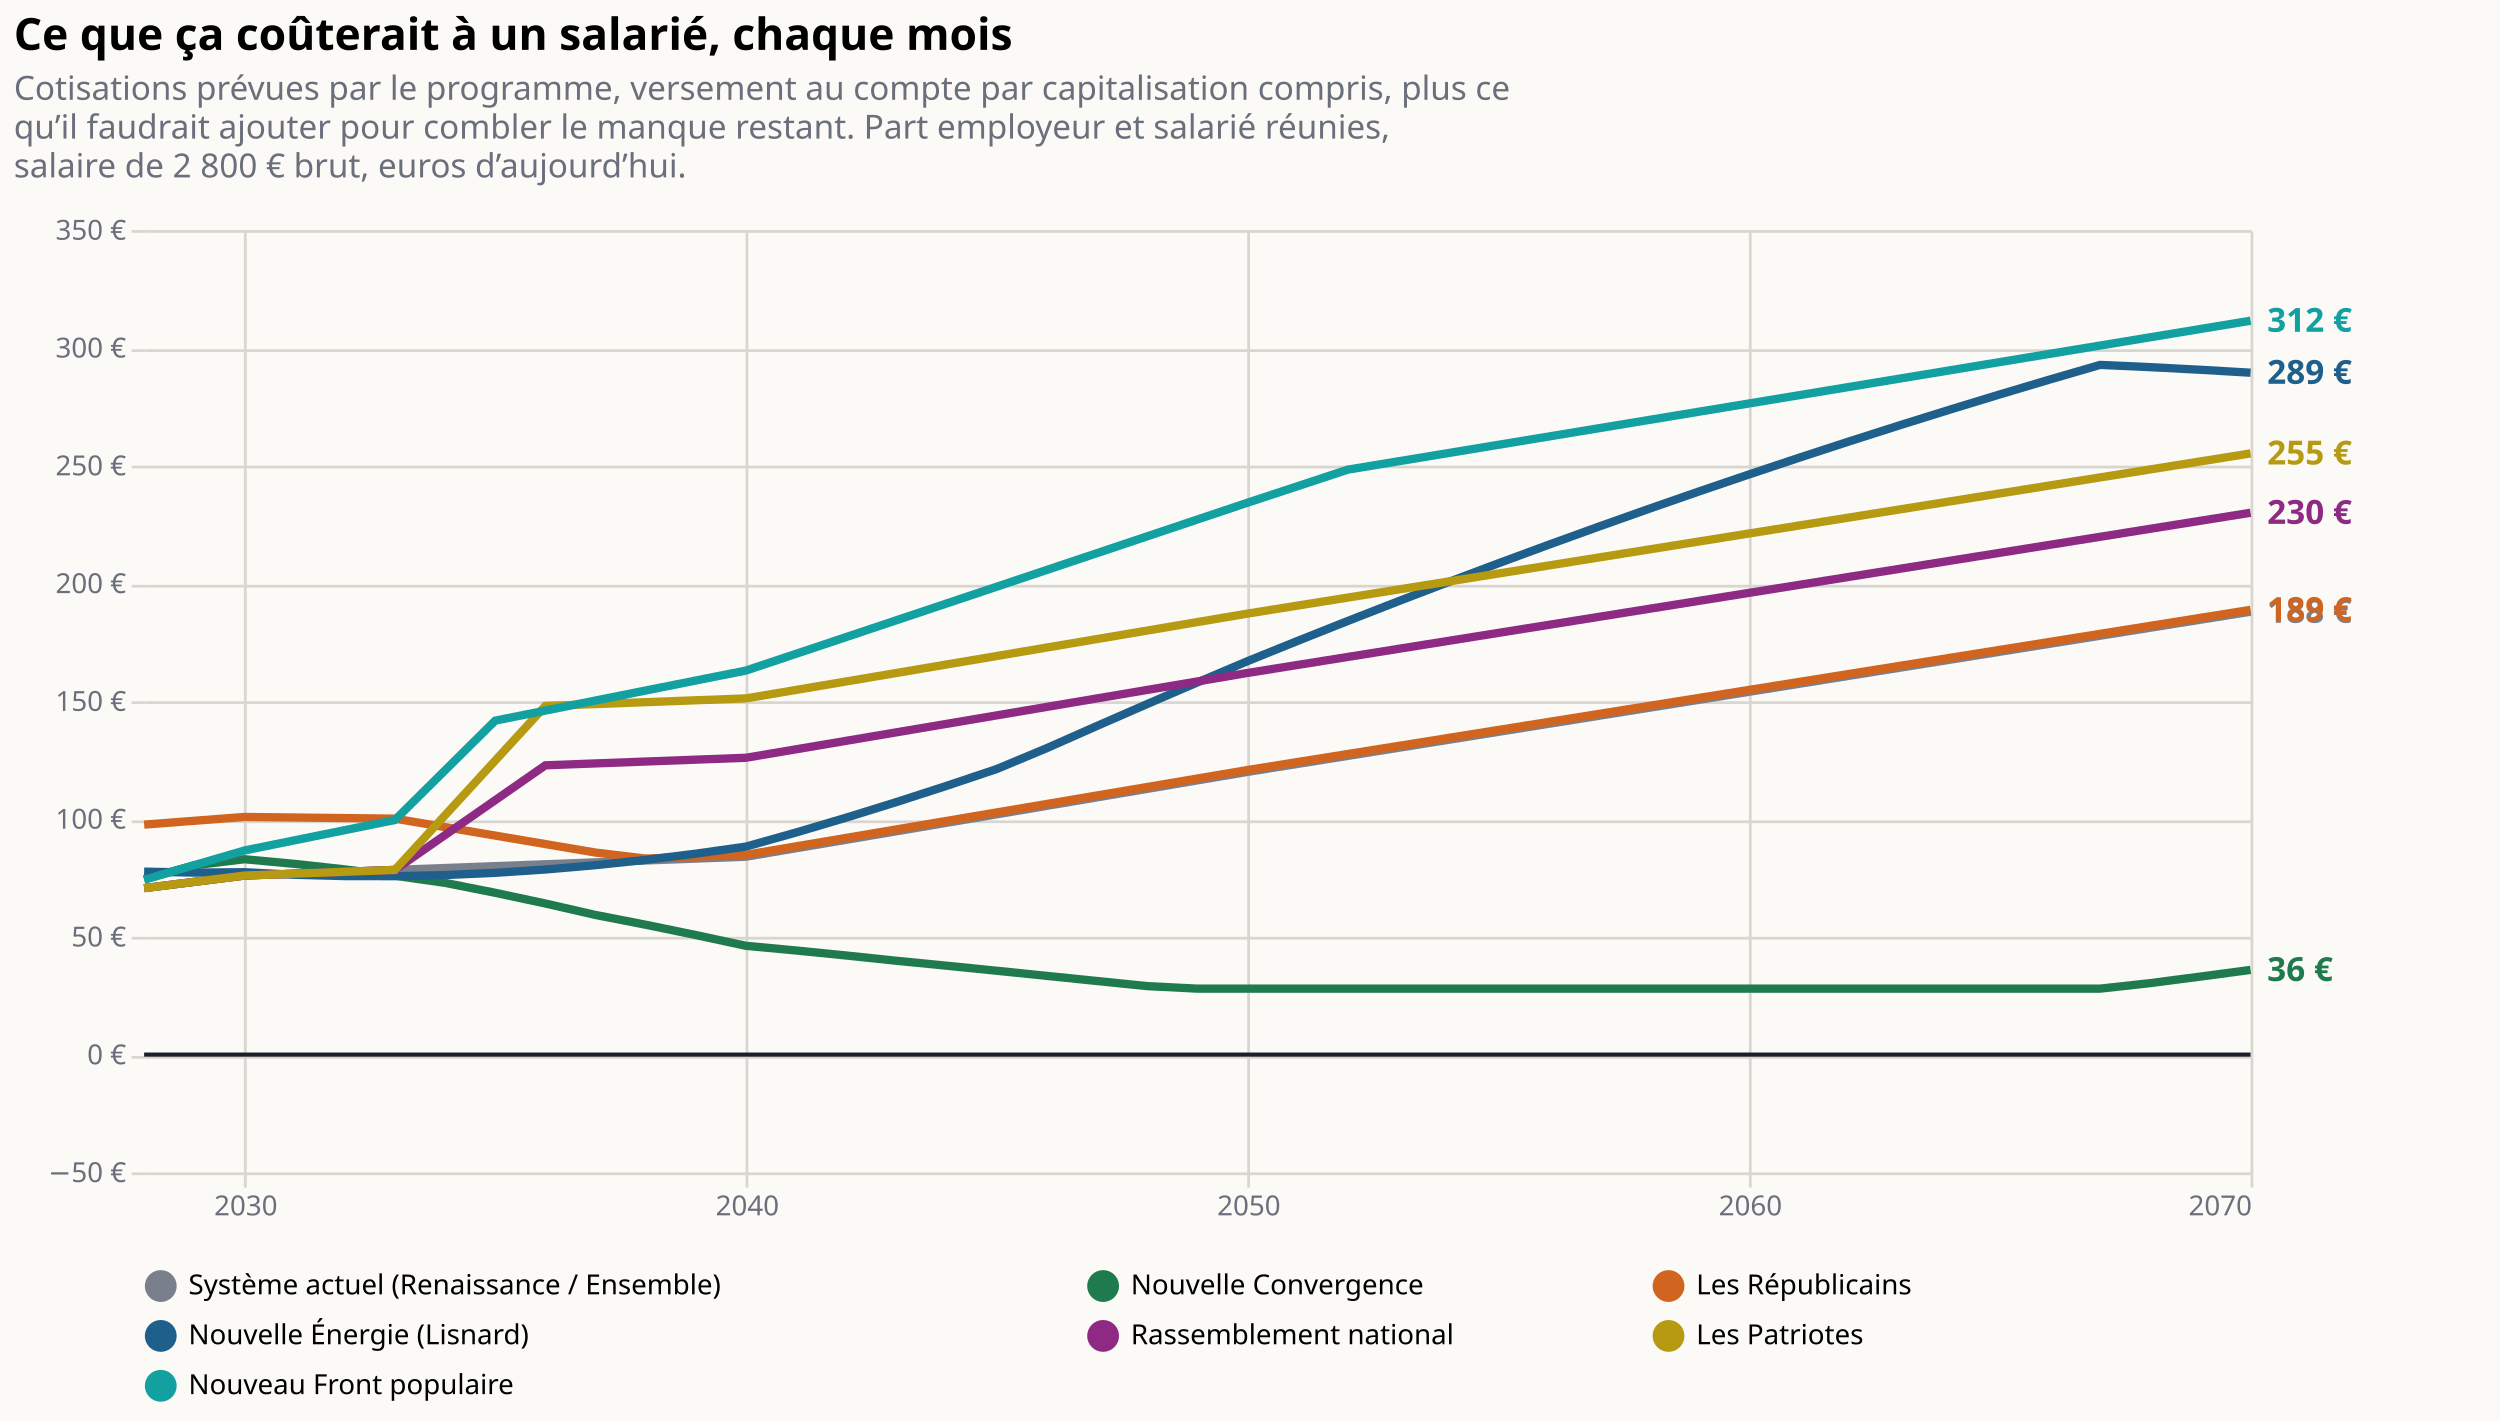
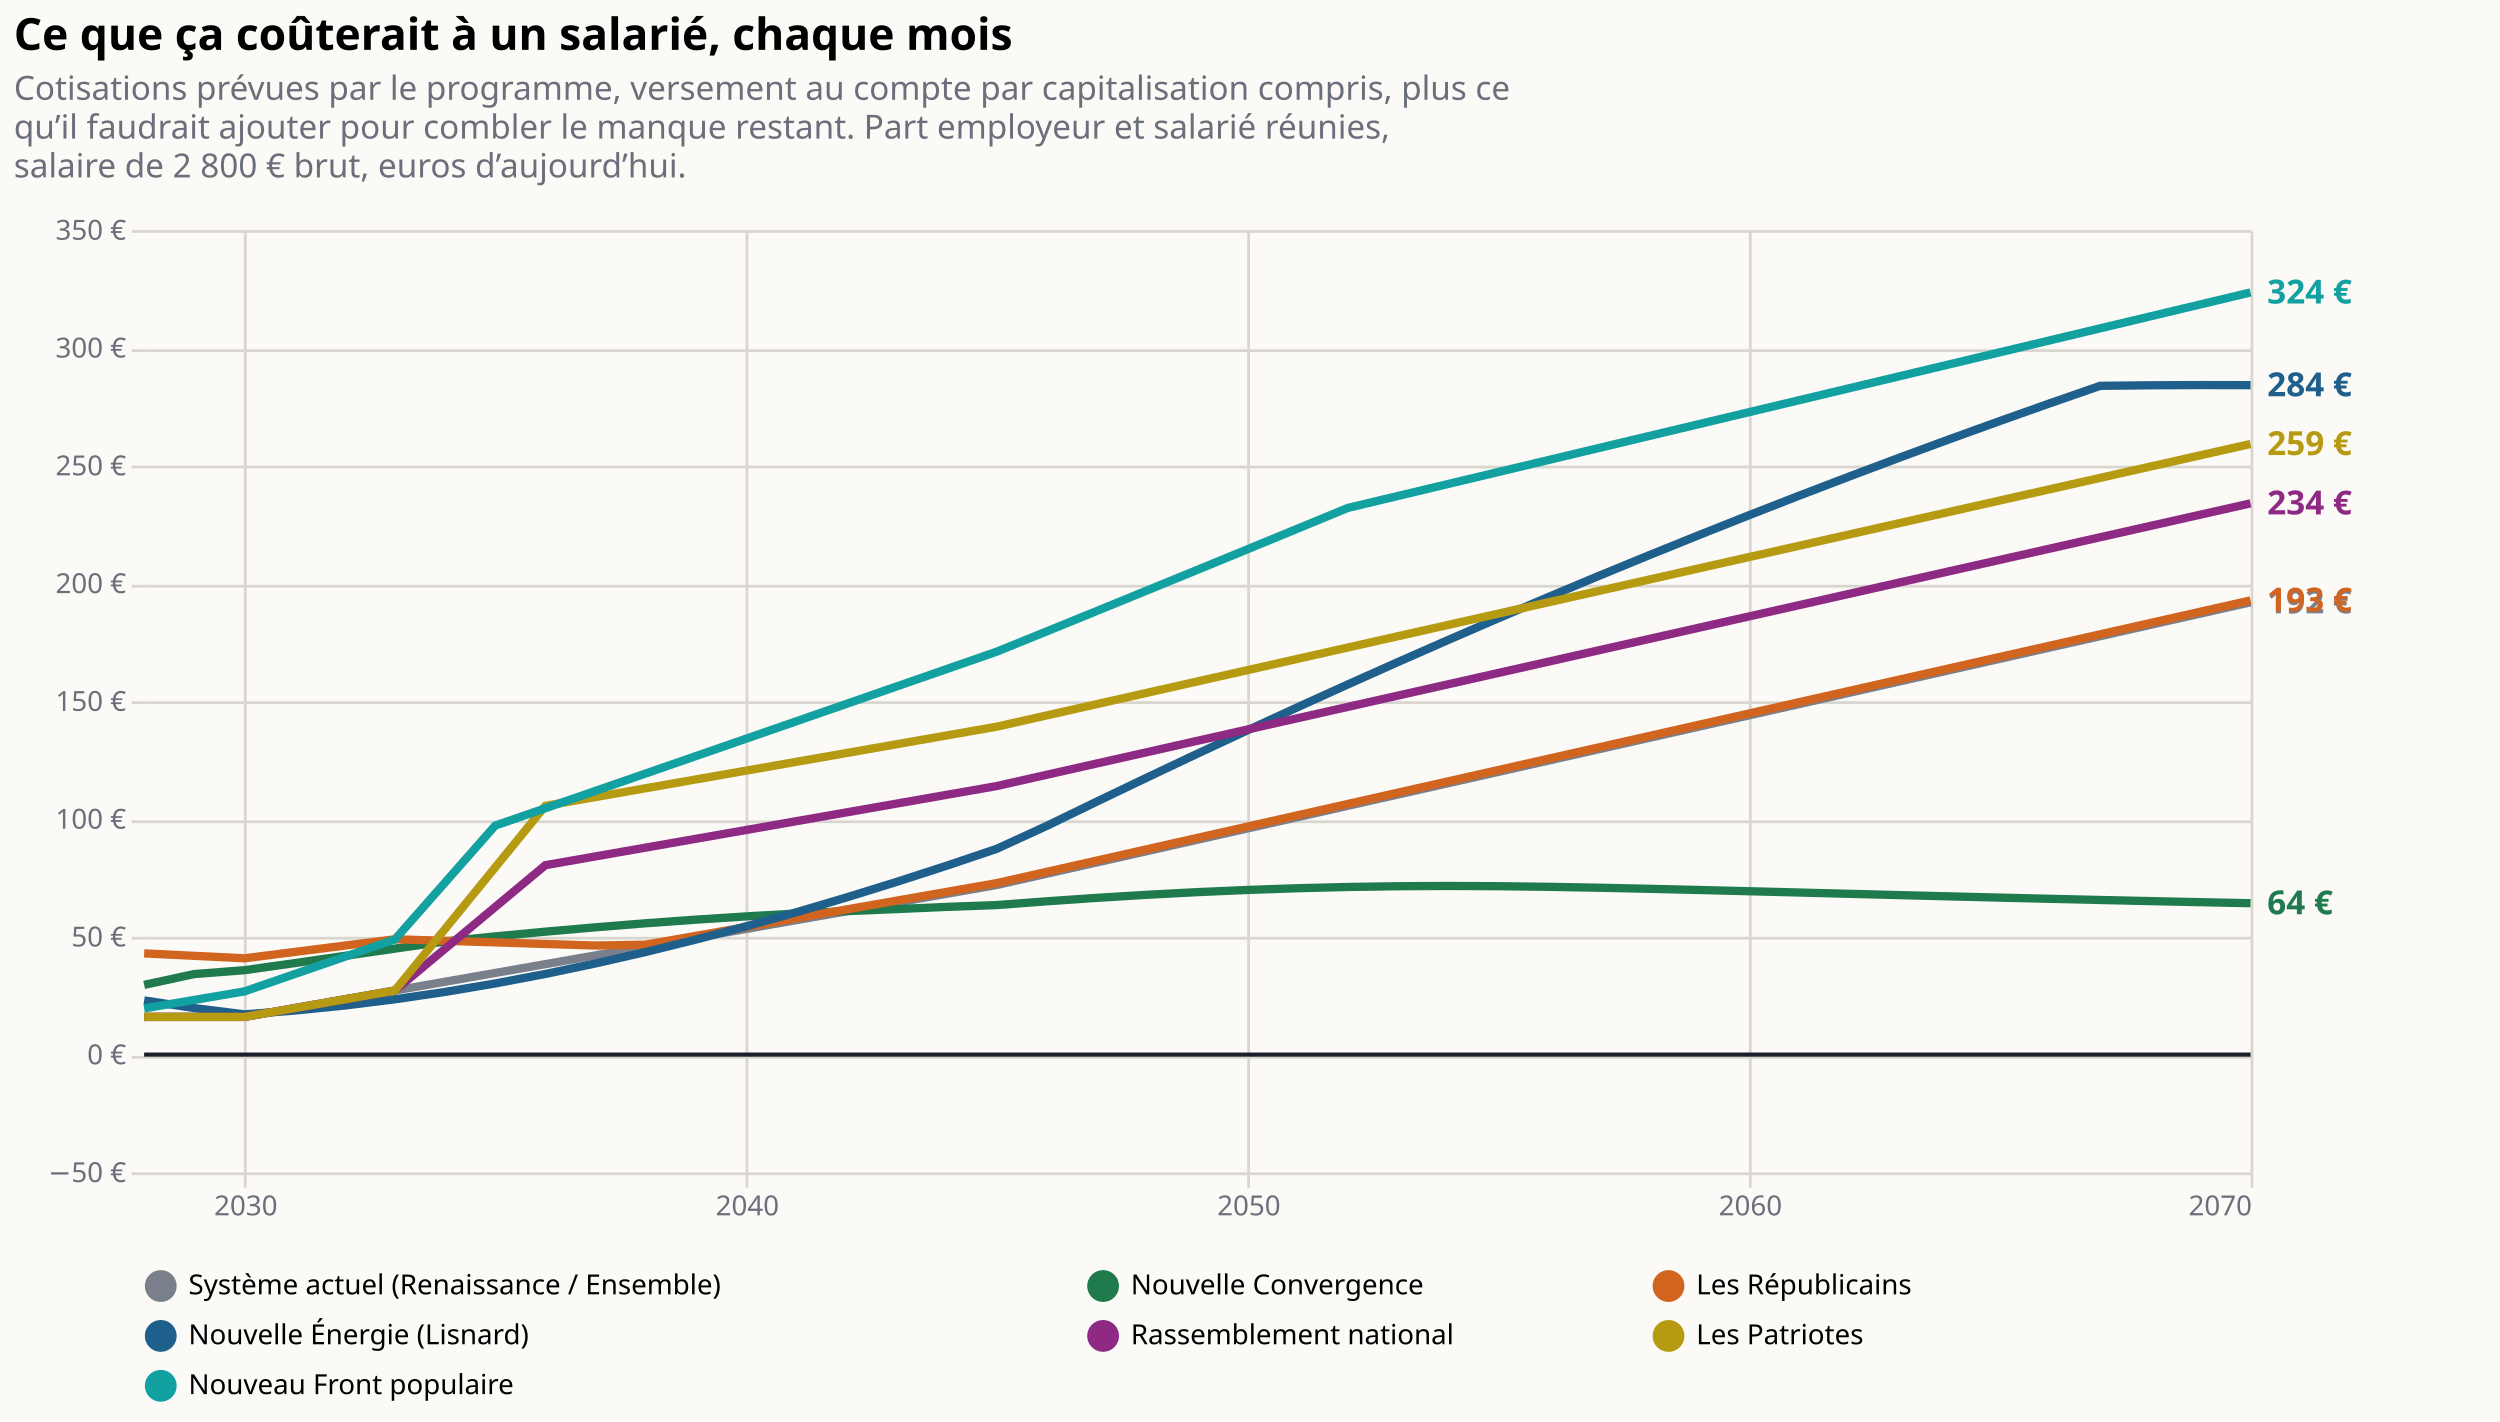
<svg xmlns="http://www.w3.org/2000/svg" version="1.1" class="marks" width="902" height="513" viewBox="0 0 902 513">
  <rect width="902" height="513" fill="#fbfaf7" />
  <g fill="none" stroke-miterlimit="4" transform="translate(52,83)">
    <g class="mark-group role-frame root" role="graphics-object" aria-roledescription="group mark container">
      <g transform="translate(0,0)">
        <path class="background" aria-hidden="true" d="M0,0h760v340h-760Z" />
        <g>
          <g class="mark-group role-axis" aria-hidden="true">
            <g transform="translate(0.5,340.5)">
              <path class="background" aria-hidden="true" d="M0,0h0v0h0Z" pointer-events="none" />
              <g>
                <g class="mark-rule role-axis-grid" pointer-events="none">
                  <line transform="translate(36,-340)" x2="0" y2="340" stroke="#d9d6cf" stroke-width="1" opacity="1" />
                  <line transform="translate(217,-340)" x2="0" y2="340" stroke="#d9d6cf" stroke-width="1" opacity="1" />
                  <line transform="translate(398,-340)" x2="0" y2="340" stroke="#d9d6cf" stroke-width="1" opacity="1" />
                  <line transform="translate(579,-340)" x2="0" y2="340" stroke="#d9d6cf" stroke-width="1" opacity="1" />
                  <line transform="translate(760,-340)" x2="0" y2="340" stroke="#d9d6cf" stroke-width="1" opacity="1" />
                </g>
              </g>
              <path class="foreground" aria-hidden="true" d="" pointer-events="none" display="none" />
            </g>
          </g>
          <g class="mark-group role-axis" aria-hidden="true">
            <g transform="translate(0.5,0.5)">
              <path class="background" aria-hidden="true" d="M0,0h0v0h0Z" pointer-events="none" />
              <g>
                <g class="mark-rule role-axis-grid" pointer-events="none">
                  <line transform="translate(0,340)" x2="760" y2="0" stroke="#d9d6cf" stroke-width="1" opacity="1" />
                  <line transform="translate(0,298)" x2="760" y2="0" stroke="#d9d6cf" stroke-width="1" opacity="1" />
                  <line transform="translate(0,255)" x2="760" y2="0" stroke="#d9d6cf" stroke-width="1" opacity="1" />
                  <line transform="translate(0,213)" x2="760" y2="0" stroke="#d9d6cf" stroke-width="1" opacity="1" />
                  <line transform="translate(0,170)" x2="760" y2="0" stroke="#d9d6cf" stroke-width="1" opacity="1" />
                  <line transform="translate(0,128)" x2="760" y2="0" stroke="#d9d6cf" stroke-width="1" opacity="1" />
                  <line transform="translate(0,85)" x2="760" y2="0" stroke="#d9d6cf" stroke-width="1" opacity="1" />
                  <line transform="translate(0,43)" x2="760" y2="0" stroke="#d9d6cf" stroke-width="1" opacity="1" />
                  <line transform="translate(0,0)" x2="760" y2="0" stroke="#d9d6cf" stroke-width="1" opacity="1" />
                </g>
              </g>
              <path class="foreground" aria-hidden="true" d="" pointer-events="none" display="none" />
            </g>
          </g>
          <g class="mark-group role-axis" role="graphics-symbol" aria-roledescription="axis" aria-label="X-axis for a linear scale with values from 2028 to 2070">
            <g transform="translate(0.5,340.5)">
              <path class="background" aria-hidden="true" d="M0,0h0v0h0Z" pointer-events="none" />
              <g>
                <g class="mark-rule role-axis-tick" pointer-events="none">
                  <line transform="translate(36,0)" x2="0" y2="5" stroke="#d9d6cf" stroke-width="1" opacity="1" />
                  <line transform="translate(217,0)" x2="0" y2="5" stroke="#d9d6cf" stroke-width="1" opacity="1" />
                  <line transform="translate(398,0)" x2="0" y2="5" stroke="#d9d6cf" stroke-width="1" opacity="1" />
                  <line transform="translate(579,0)" x2="0" y2="5" stroke="#d9d6cf" stroke-width="1" opacity="1" />
                  <line transform="translate(760,0)" x2="0" y2="5" stroke="#d9d6cf" stroke-width="1" opacity="1" />
                </g>
                <g class="mark-text role-axis-label" pointer-events="none">
                  <text text-anchor="middle" transform="translate(36.19048,15)" font-family="system-ui, sans-serif" font-size="10px" fill="#6b6f7b" opacity="1">2030</text>
                  <text text-anchor="middle" transform="translate(217.1429,15)" font-family="system-ui, sans-serif" font-size="10px" fill="#6b6f7b" opacity="1">2040</text>
                  <text text-anchor="middle" transform="translate(398.0952,15)" font-family="system-ui, sans-serif" font-size="10px" fill="#6b6f7b" opacity="1">2050</text>
                  <text text-anchor="middle" transform="translate(579.0476,15)" font-family="system-ui, sans-serif" font-size="10px" fill="#6b6f7b" opacity="1">2060</text>
                  <text text-anchor="end" transform="translate(760,15)" font-family="system-ui, sans-serif" font-size="10px" fill="#6b6f7b" opacity="1">2070</text>
                </g>
              </g>
              <path class="foreground" aria-hidden="true" d="" pointer-events="none" display="none" />
            </g>
          </g>
          <g class="mark-group role-axis" role="graphics-symbol" aria-roledescription="axis" aria-label="Y-axis for a linear scale with values from −50 to 350">
            <g transform="translate(0.5,0.5)">
              <path class="background" aria-hidden="true" d="M0,0h0v0h0Z" pointer-events="none" />
              <g>
                <g class="mark-rule role-axis-tick" pointer-events="none">
                  <line transform="translate(0,340)" x2="-5" y2="0" stroke="#d9d6cf" stroke-width="1" opacity="1" />
                  <line transform="translate(0,298)" x2="-5" y2="0" stroke="#d9d6cf" stroke-width="1" opacity="1" />
                  <line transform="translate(0,255)" x2="-5" y2="0" stroke="#d9d6cf" stroke-width="1" opacity="1" />
                  <line transform="translate(0,213)" x2="-5" y2="0" stroke="#d9d6cf" stroke-width="1" opacity="1" />
                  <line transform="translate(0,170)" x2="-5" y2="0" stroke="#d9d6cf" stroke-width="1" opacity="1" />
                  <line transform="translate(0,128)" x2="-5" y2="0" stroke="#d9d6cf" stroke-width="1" opacity="1" />
                  <line transform="translate(0,85)" x2="-5" y2="0" stroke="#d9d6cf" stroke-width="1" opacity="1" />
                  <line transform="translate(0,43)" x2="-5" y2="0" stroke="#d9d6cf" stroke-width="1" opacity="1" />
                  <line transform="translate(0,0)" x2="-5" y2="0" stroke="#d9d6cf" stroke-width="1" opacity="1" />
                </g>
                <g class="mark-text role-axis-label" pointer-events="none">
                  <text text-anchor="end" transform="translate(-7,343)" font-family="system-ui, sans-serif" font-size="10px" fill="#6b6f7b" opacity="1">−50 €</text>
                  <text text-anchor="end" transform="translate(-7,300.5)" font-family="system-ui, sans-serif" font-size="10px" fill="#6b6f7b" opacity="1">0 €</text>
                  <text text-anchor="end" transform="translate(-7,258)" font-family="system-ui, sans-serif" font-size="10px" fill="#6b6f7b" opacity="1">50 €</text>
                  <text text-anchor="end" transform="translate(-7,215.5)" font-family="system-ui, sans-serif" font-size="10px" fill="#6b6f7b" opacity="1">100 €</text>
                  <text text-anchor="end" transform="translate(-7,173)" font-family="system-ui, sans-serif" font-size="10px" fill="#6b6f7b" opacity="1">150 €</text>
                  <text text-anchor="end" transform="translate(-7,130.5)" font-family="system-ui, sans-serif" font-size="10px" fill="#6b6f7b" opacity="1">200 €</text>
                  <text text-anchor="end" transform="translate(-7,88)" font-family="system-ui, sans-serif" font-size="10px" fill="#6b6f7b" opacity="1">250 €</text>
                  <text text-anchor="end" transform="translate(-7,45.5)" font-family="system-ui, sans-serif" font-size="10px" fill="#6b6f7b" opacity="1">300 €</text>
                  <text text-anchor="end" transform="translate(-7,3)" font-family="system-ui, sans-serif" font-size="10px" fill="#6b6f7b" opacity="1">350 €</text>
                </g>
              </g>
              <path class="foreground" aria-hidden="true" d="" pointer-events="none" display="none" />
            </g>
          </g>
          <g class="mark-group role-scope layer_0_pathgroup" role="graphics-object" aria-roledescription="group mark container">
            <g transform="translate(0,0)">
              <path class="background" aria-hidden="true" d="M0,0h760v340h-760Z" />
              <g>
                <g class="mark-line role-mark layer_0_marks" role="graphics-object" aria-roledescription="line mark container">
-                   <path aria-label="annee: 2028; valeur: 70.6666666667; programme: Système actuel (Renaissance / Ensemble)" role="graphics-symbol" aria-roledescription="line mark" d="M0,237.433L18.095,235.167L36.19,232.9L54.286,232.22L72.381,231.54L90.476,230.86L108.571,230.18L126.667,229.5L144.762,228.82L162.857,228.14L180.952,227.46L199.048,226.78L217.143,226.1L235.238,223.04L253.333,219.98L271.429,216.92L289.524,213.86L307.619,210.8L325.714,207.74L343.81,204.68L361.905,201.62L380,198.56L398.095,195.5L416.19,192.61L434.286,189.72L452.381,186.83L470.476,183.94L488.571,181.05L506.667,178.16L524.762,175.27L542.857,172.38L560.952,169.49L579.048,166.6L597.143,163.71L615.238,160.82L633.333,157.93L651.429,155.04L669.524,152.15L687.619,149.26L705.714,146.37L723.81,143.48L741.905,140.59L760,137.7" stroke="#7a7f8c" stroke-width="3" />
-                 </g>
-               </g>
-               <path class="foreground" aria-hidden="true" d="" display="none" />
-             </g>
-             <g transform="translate(0,0)">
-               <path class="background" aria-hidden="true" d="M0,0h760v340h-760Z" />
-               <g>
-                 <g class="mark-line role-mark layer_0_marks" role="graphics-object" aria-roledescription="line mark container">
-                   <path aria-label="annee: 2028; valeur: 74.447272; programme: Nouvelle Convergence" role="graphics-symbol" aria-roledescription="line mark" d="M0,234.22L18.095,229.198L36.19,227.01L54.286,228.688L72.381,230.673L90.476,232.958L108.571,235.54L126.667,239.12L144.762,242.983L162.857,247.124L180.952,250.643L199.048,254.37L217.143,258.251L235.238,259.938L253.333,261.745L271.429,263.646L289.524,265.424L307.619,267.25L325.714,269.1L343.81,270.948L361.905,272.794L380,273.7L398.095,273.7L416.19,273.7L434.286,273.7L452.381,273.7L470.476,273.7L488.571,273.7L506.667,273.7L524.762,273.7L542.857,273.7L560.952,273.7L579.048,273.7L597.143,273.7L615.238,273.7L633.333,273.7L651.429,273.7L669.524,273.7L687.619,273.7L705.714,273.7L723.81,271.706L741.905,269.35L760,266.941" stroke="#1f7a4d" stroke-width="3" />
-                 </g>
-               </g>
-               <path class="foreground" aria-hidden="true" d="" display="none" />
-             </g>
-             <g transform="translate(0,0)">
-               <path class="background" aria-hidden="true" d="M0,0h760v340h-760Z" />
-               <g>
-                 <g class="mark-line role-mark layer_0_marks" role="graphics-object" aria-roledescription="line mark container">
-                   <path aria-label="annee: 2028; valeur: 97.6266666667; programme: Les Républicains" role="graphics-symbol" aria-roledescription="line mark" d="M0,214.517L18.095,213.135L36.19,211.752L54.286,211.956L72.381,212.16L90.476,212.364L108.571,215.424L126.667,218.484L144.762,221.544L162.857,224.604L180.952,226.78L199.048,226.1L217.143,225.42L235.238,222.36L253.333,219.3L271.429,216.24L289.524,213.18L307.619,210.12L325.714,207.06L343.81,204L361.905,200.94L380,197.88L398.095,194.82L416.19,191.93L434.286,189.04L452.381,186.15L470.476,183.26L488.571,180.37L506.667,177.48L524.762,174.59L542.857,171.7L560.952,168.81L579.048,165.92L597.143,163.03L615.238,160.14L633.333,157.25L651.429,154.36L669.524,151.47L687.619,148.58L705.714,145.69L723.81,142.8L741.905,139.91L760,137.02" stroke="#d1641f" stroke-width="3" />
-                 </g>
-               </g>
-               <path class="foreground" aria-hidden="true" d="" display="none" />
-             </g>
-             <g transform="translate(0,0)">
-               <path class="background" aria-hidden="true" d="M0,0h760v340h-760Z" />
-               <g>
-                 <g class="mark-line role-mark layer_0_marks" role="graphics-object" aria-roledescription="line mark container">
-                   <path aria-label="annee: 2028; valeur: 77.6666666667; programme: Nouvelle Énergie (Lisnard)" role="graphics-symbol" aria-roledescription="line mark" d="M0,231.483L18.095,231.835L36.19,231.68L54.286,232.621L72.381,233.093L90.476,233.12L108.571,232.719L126.667,231.912L144.762,230.718L162.857,229.156L180.952,227.245L199.048,225.002L217.143,222.446L235.238,217.353L253.333,211.992L271.429,206.38L289.524,200.531L307.619,194.46L325.714,186.908L343.81,178.907L361.905,171.008L380,163.217L398.095,155.539L416.19,148.228L434.286,141.041L452.381,133.982L470.476,127.052L488.571,120.25L506.667,113.577L524.762,107.032L542.857,100.616L560.952,94.328L579.048,88.169L597.143,82.138L615.238,76.236L633.333,70.462L651.429,64.817L669.524,59.3L687.619,53.912L705.714,48.652L723.81,49.471L741.905,50.414L760,51.474" stroke="#1f5f8b" stroke-width="3" />
-                 </g>
-               </g>
-               <path class="foreground" aria-hidden="true" d="" display="none" />
-             </g>
-             <g transform="translate(0,0)">
-               <path class="background" aria-hidden="true" d="M0,0h760v340h-760Z" />
-               <g>
-                 <g class="mark-line role-mark layer_0_marks" role="graphics-object" aria-roledescription="line mark container">
-                   <path aria-label="annee: 2028; valeur: 70.6666666667; programme: Rassemblement national" role="graphics-symbol" aria-roledescription="line mark" d="M0,237.433L18.095,235.167L36.19,232.9L54.286,232.22L72.381,231.54L90.476,230.86L108.571,218.28L126.667,205.7L144.762,193.12L162.857,192.44L180.952,191.76L199.048,191.08L217.143,190.4L235.238,187.34L253.333,184.28L271.429,181.22L289.524,178.16L307.619,175.1L325.714,172.04L343.81,168.98L361.905,165.92L380,162.86L398.095,159.8L416.19,156.91L434.286,154.02L452.381,151.13L470.476,148.24L488.571,145.35L506.667,142.46L524.762,139.57L542.857,136.68L560.952,133.79L579.048,130.9L597.143,128.01L615.238,125.12L633.333,122.23L651.429,119.34L669.524,116.45L687.619,113.56L705.714,110.67L723.81,107.78L741.905,104.89L760,102" stroke="#8e2a84" stroke-width="3" />
-                 </g>
-               </g>
-               <path class="foreground" aria-hidden="true" d="" display="none" />
-             </g>
-             <g transform="translate(0,0)">
-               <path class="background" aria-hidden="true" d="M0,0h760v340h-760Z" />
-               <g>
-                 <g class="mark-line role-mark layer_0_marks" role="graphics-object" aria-roledescription="line mark container">
-                   <path aria-label="annee: 2028; valeur: 70.6666666667; programme: Les Patriotes" role="graphics-symbol" aria-roledescription="line mark" d="M0,237.433L18.095,235.167L36.19,232.9L54.286,232.22L72.381,231.54L90.476,230.86L108.571,211.14L126.667,191.42L144.762,171.7L162.857,171.02L180.952,170.34L199.048,169.66L217.143,168.98L235.238,165.92L253.333,162.86L271.429,159.8L289.524,156.74L307.619,153.68L325.714,150.62L343.81,147.56L361.905,144.5L380,141.44L398.095,138.38L416.19,135.49L434.286,132.6L452.381,129.71L470.476,126.82L488.571,123.93L506.667,121.04L524.762,118.15L542.857,115.26L560.952,112.37L579.048,109.48L597.143,106.59L615.238,103.7L633.333,100.81L651.429,97.92L669.524,95.03L687.619,92.14L705.714,89.25L723.81,86.36L741.905,83.47L760,80.58" stroke="#b59a12" stroke-width="3" />
-                 </g>
-               </g>
-               <path class="foreground" aria-hidden="true" d="" display="none" />
-             </g>
-             <g transform="translate(0,0)">
-               <path class="background" aria-hidden="true" d="M0,0h760v340h-760Z" />
-               <g>
-                 <g class="mark-line role-mark layer_0_marks" role="graphics-object" aria-roledescription="line mark container">
-                   <path aria-label="annee: 2028; valeur: 74.2208; programme: Nouveau Front populaire" role="graphics-symbol" aria-roledescription="line mark" d="M0,234.412L18.095,229.132L36.19,223.859L54.286,220.182L72.381,216.515L90.476,212.856L108.571,194.926L126.667,177.004L144.762,173.371L162.857,169.747L180.952,166.132L199.048,162.525L217.143,158.927L235.238,152.881L253.333,146.834L271.429,140.784L289.524,134.732L307.619,128.678L325.714,122.621L343.81,116.563L361.905,110.502L380,104.439L398.095,98.374L416.19,92.412L434.286,86.442L452.381,83.456L470.476,80.471L488.571,77.486L506.667,74.501L524.762,71.516L542.857,68.53L560.952,65.545L579.048,62.56L597.143,59.575L615.238,56.59L633.333,53.604L651.429,50.619L669.524,47.634L687.619,44.649L705.714,41.664L723.81,38.678L741.905,35.693L760,32.708" stroke="#12a0a0" stroke-width="3" />
+                   <path aria-label="annee: 2028; valeur: 16; programme: Système actuel (Renaissance / Ensemble)" role="graphics-symbol" aria-roledescription="line mark" d="M0,283.9L18.095,283.9L36.19,283.9L54.286,280.727L72.381,277.553L90.476,274.38L108.571,271.207L126.667,268.033L144.762,264.86L162.857,261.687L180.952,258.513L199.048,255.34L217.143,252.167L235.238,248.993L253.333,245.82L271.429,242.647L289.524,239.473L307.619,236.3L325.714,232.22L343.81,228.14L361.905,224.06L380,219.98L398.095,215.9L416.19,211.82L434.286,207.74L452.381,203.66L470.476,199.58L488.571,195.5L506.667,191.42L524.762,187.34L542.857,183.26L560.952,179.18L579.048,175.1L597.143,171.02L615.238,166.94L633.333,162.86L651.429,158.78L669.524,154.7L687.619,150.62L705.714,146.54L723.81,142.46L741.905,138.38L760,134.3" stroke="#7a7f8c" stroke-width="3" />
+                 </g>
+               </g>
+               <path class="foreground" aria-hidden="true" d="" display="none" />
+             </g>
+             <g transform="translate(0,0)">
+               <path class="background" aria-hidden="true" d="M0,0h760v340h-760Z" />
+               <g>
+                 <g class="mark-line role-mark layer_0_marks" role="graphics-object" aria-roledescription="line mark container">
+                   <path aria-label="annee: 2028; valeur: 29.6; programme: Nouvelle Convergence" role="graphics-symbol" aria-roledescription="line mark" d="M0,272.34L18.095,268.434L36.19,267.043L54.286,264.489L72.381,261.879L90.476,259.258L108.571,256.669L126.667,254.85L144.762,253.145L162.857,251.565L180.952,250.117L199.048,248.807L217.143,247.639L235.238,246.615L253.333,245.735L271.429,245L289.524,244.208L307.619,243.553L325.714,242.183L343.81,240.939L361.905,239.835L380,238.883L398.095,238.093L416.19,237.471L434.286,237.022L452.381,236.75L470.476,236.656L488.571,236.741L506.667,236.963L524.762,237.286L542.857,237.676L560.952,238.103L579.048,238.555L597.143,239.02L615.238,239.489L633.333,239.955L651.429,240.413L669.524,240.86L687.619,241.293L705.714,241.711L723.81,242.116L741.905,242.504L760,242.876" stroke="#1f7a4d" stroke-width="3" />
+                 </g>
+               </g>
+               <path class="foreground" aria-hidden="true" d="" display="none" />
+             </g>
+             <g transform="translate(0,0)">
+               <path class="background" aria-hidden="true" d="M0,0h760v340h-760Z" />
+               <g>
+                 <g class="mark-line role-mark layer_0_marks" role="graphics-object" aria-roledescription="line mark container">
+                   <path aria-label="annee: 2028; valeur: 42.96; programme: Les Républicains" role="graphics-symbol" aria-roledescription="line mark" d="M0,260.984L18.095,261.868L36.19,262.752L54.286,260.463L72.381,258.173L90.476,255.884L108.571,256.451L126.667,257.017L144.762,257.584L162.857,258.151L180.952,257.833L199.048,254.66L217.143,251.487L235.238,248.313L253.333,245.14L271.429,241.967L289.524,238.793L307.619,235.62L325.714,231.54L343.81,227.46L361.905,223.38L380,219.3L398.095,215.22L416.19,211.14L434.286,207.06L452.381,202.98L470.476,198.9L488.571,194.82L506.667,190.74L524.762,186.66L542.857,182.58L560.952,178.5L579.048,174.42L597.143,170.34L615.238,166.26L633.333,162.18L651.429,158.1L669.524,154.02L687.619,149.94L705.714,145.86L723.81,141.78L741.905,137.7L760,133.62" stroke="#d1641f" stroke-width="3" />
+                 </g>
+               </g>
+               <path class="foreground" aria-hidden="true" d="" display="none" />
+             </g>
+             <g transform="translate(0,0)">
+               <path class="background" aria-hidden="true" d="M0,0h760v340h-760Z" />
+               <g>
+                 <g class="mark-line role-mark layer_0_marks" role="graphics-object" aria-roledescription="line mark container">
+                   <path aria-label="annee: 2028; valeur: 23; programme: Nouvelle Énergie (Lisnard)" role="graphics-symbol" aria-roledescription="line mark" d="M0,277.95L18.095,280.713L36.19,282.98L54.286,281.61L72.381,279.792L90.476,277.543L108.571,274.883L126.667,271.827L144.762,268.395L162.857,264.603L180.952,260.467L199.048,256.004L217.143,251.23L235.238,246.162L253.333,240.815L271.429,235.204L289.524,229.345L307.619,223.253L325.714,214.949L343.81,206.173L361.905,197.5L380,188.936L398.095,180.484L416.19,172.151L434.286,163.941L452.381,155.859L470.476,147.906L488.571,140.081L506.667,132.385L524.762,124.818L542.857,117.379L560.952,110.069L579.048,102.887L597.143,95.833L615.238,88.908L633.333,82.112L651.429,75.444L669.524,68.905L687.619,62.494L705.714,56.211L723.81,56.008L741.905,55.927L760,55.965" stroke="#1f5f8b" stroke-width="3" />
+                 </g>
+               </g>
+               <path class="foreground" aria-hidden="true" d="" display="none" />
+             </g>
+             <g transform="translate(0,0)">
+               <path class="background" aria-hidden="true" d="M0,0h760v340h-760Z" />
+               <g>
+                 <g class="mark-line role-mark layer_0_marks" role="graphics-object" aria-roledescription="line mark container">
+                   <path aria-label="annee: 2028; valeur: 16; programme: Rassemblement national" role="graphics-symbol" aria-roledescription="line mark" d="M0,283.9L18.095,283.9L36.19,283.9L54.286,280.727L72.381,277.553L90.476,274.38L108.571,259.307L126.667,244.233L144.762,229.16L162.857,225.987L180.952,222.813L199.048,219.64L217.143,216.467L235.238,213.293L253.333,210.12L271.429,206.947L289.524,203.773L307.619,200.6L325.714,196.52L343.81,192.44L361.905,188.36L380,184.28L398.095,180.2L416.19,176.12L434.286,172.04L452.381,167.96L470.476,163.88L488.571,159.8L506.667,155.72L524.762,151.64L542.857,147.56L560.952,143.48L579.048,139.4L597.143,135.32L615.238,131.24L633.333,127.16L651.429,123.08L669.524,119L687.619,114.92L705.714,110.84L723.81,106.76L741.905,102.68L760,98.6" stroke="#8e2a84" stroke-width="3" />
+                 </g>
+               </g>
+               <path class="foreground" aria-hidden="true" d="" display="none" />
+             </g>
+             <g transform="translate(0,0)">
+               <path class="background" aria-hidden="true" d="M0,0h760v340h-760Z" />
+               <g>
+                 <g class="mark-line role-mark layer_0_marks" role="graphics-object" aria-roledescription="line mark container">
+                   <path aria-label="annee: 2028; valeur: 16; programme: Les Patriotes" role="graphics-symbol" aria-roledescription="line mark" d="M0,283.9L18.095,283.9L36.19,283.9L54.286,280.727L72.381,277.553L90.476,274.38L108.571,252.167L126.667,229.953L144.762,207.74L162.857,204.567L180.952,201.393L199.048,198.22L217.143,195.047L235.238,191.873L253.333,188.7L271.429,185.527L289.524,182.353L307.619,179.18L325.714,175.1L343.81,171.02L361.905,166.94L380,162.86L398.095,158.78L416.19,154.7L434.286,150.62L452.381,146.54L470.476,142.46L488.571,138.38L506.667,134.3L524.762,130.22L542.857,126.14L560.952,122.06L579.048,117.98L597.143,113.9L615.238,109.82L633.333,105.74L651.429,101.66L669.524,97.58L687.619,93.5L705.714,89.42L723.81,85.34L741.905,81.26L760,77.18" stroke="#b59a12" stroke-width="3" />
+                 </g>
+               </g>
+               <path class="foreground" aria-hidden="true" d="" display="none" />
+             </g>
+             <g transform="translate(0,0)">
+               <path class="background" aria-hidden="true" d="M0,0h760v340h-760Z" />
+               <g>
+                 <g class="mark-line role-mark layer_0_marks" role="graphics-object" aria-roledescription="line mark container">
+                   <path aria-label="annee: 2028; valeur: 19.6096; programme: Nouveau Front populaire" role="graphics-symbol" aria-roledescription="line mark" d="M0,280.832L18.095,277.764L36.19,274.696L54.286,268.448L72.381,262.198L90.476,255.945L108.571,235.409L126.667,214.87L144.762,208.608L162.857,202.344L180.952,196.076L199.048,189.805L217.143,183.532L235.238,177.256L253.333,170.976L271.429,164.694L289.524,158.409L307.619,152.121L325.714,144.77L343.81,137.399L361.905,130.008L380,122.599L398.095,115.171L416.19,107.723L434.286,100.256L452.381,95.937L470.476,91.618L488.571,87.298L506.667,82.979L524.762,78.66L542.857,74.34L560.952,70.021L579.048,65.702L597.143,61.382L615.238,57.063L633.333,52.744L651.429,48.424L669.524,44.105L687.619,39.785L705.714,35.466L723.81,31.147L741.905,26.827L760,22.508" stroke="#12a0a0" stroke-width="3" />
                </g>
              </g>
              <path class="foreground" aria-hidden="true" d="" display="none" />
            </g>
          </g>
          <g class="mark-rule role-mark layer_1_marks" role="graphics-object" aria-roledescription="rule mark container">
            <line aria-label="y: 0" role="graphics-symbol" aria-roledescription="rule mark" transform="translate(0,297.5)" x2="760" y2="0" stroke="#1b1f2a" stroke-width="1.5" />
          </g>
          <g class="mark-text role-mark layer_2_marks" role="graphics-object" aria-roledescription="text mark container">
-             <text aria-label="annee: 2070; valeur: 188; programme: Système actuel (Renaissance / Ensemble); etiquette: 188 €" role="graphics-symbol" aria-roledescription="text mark" text-anchor="start" transform="translate(766,141.7)" font-family="system-ui, sans-serif" font-size="12px" font-weight="bold" fill="#7a7f8c">188 €</text>
-             <text aria-label="annee: 2070; valeur: 35.9515129253; programme: Nouvelle Convergence; etiquette: 36 €" role="graphics-symbol" aria-roledescription="text mark" text-anchor="start" transform="translate(766,270.9412)" font-family="system-ui, sans-serif" font-size="12px" font-weight="bold" fill="#1f7a4d">36 €</text>
-             <text aria-label="annee: 2070; valeur: 188.8; programme: Les Républicains; etiquette: 189 €" role="graphics-symbol" aria-roledescription="text mark" text-anchor="start" transform="translate(766,141.02)" font-family="system-ui, sans-serif" font-size="12px" font-weight="bold" fill="#d1641f">189 €</text>
-             <text aria-label="annee: 2070; valeur: 289.44224911; programme: Nouvelle Énergie (Lisnard); etiquette: 289 €" role="graphics-symbol" aria-roledescription="text mark" text-anchor="start" transform="translate(766,55.47409)" font-family="system-ui, sans-serif" font-size="12px" font-weight="bold" fill="#1f5f8b">289 €</text>
-             <text aria-label="annee: 2070; valeur: 230; programme: Rassemblement national; etiquette: 230 €" role="graphics-symbol" aria-roledescription="text mark" text-anchor="start" transform="translate(766,106)" font-family="system-ui, sans-serif" font-size="12px" font-weight="bold" fill="#8e2a84">230 €</text>
-             <text aria-label="annee: 2070; valeur: 255.2; programme: Les Patriotes; etiquette: 255 €" role="graphics-symbol" aria-roledescription="text mark" text-anchor="start" transform="translate(766,84.58)" font-family="system-ui, sans-serif" font-size="12px" font-weight="bold" fill="#b59a12">255 €</text>
-             <text aria-label="annee: 2070; valeur: 311.52; programme: Nouveau Front populaire; etiquette: 312 €" role="graphics-symbol" aria-roledescription="text mark" text-anchor="start" transform="translate(766,36.708)" font-family="system-ui, sans-serif" font-size="12px" font-weight="bold" fill="#12a0a0">312 €</text>
+             <text aria-label="annee: 2070; valeur: 192; programme: Système actuel (Renaissance / Ensemble); etiquette: 192 €" role="graphics-symbol" aria-roledescription="text mark" text-anchor="start" transform="translate(766,138.3)" font-family="system-ui, sans-serif" font-size="12px" font-weight="bold" fill="#7a7f8c">192 €</text>
+             <text aria-label="annee: 2070; valeur: 64.2636777029; programme: Nouvelle Convergence; etiquette: 64 €" role="graphics-symbol" aria-roledescription="text mark" text-anchor="start" transform="translate(766,246.8759)" font-family="system-ui, sans-serif" font-size="12px" font-weight="bold" fill="#1f7a4d">64 €</text>
+             <text aria-label="annee: 2070; valeur: 192.8; programme: Les Républicains; etiquette: 193 €" role="graphics-symbol" aria-roledescription="text mark" text-anchor="start" transform="translate(766,137.62)" font-family="system-ui, sans-serif" font-size="12px" font-weight="bold" fill="#d1641f">193 €</text>
+             <text aria-label="annee: 2070; valeur: 284.158838717; programme: Nouvelle Énergie (Lisnard); etiquette: 284 €" role="graphics-symbol" aria-roledescription="text mark" text-anchor="start" transform="translate(766,59.96499)" font-family="system-ui, sans-serif" font-size="12px" font-weight="bold" fill="#1f5f8b">284 €</text>
+             <text aria-label="annee: 2070; valeur: 234; programme: Rassemblement national; etiquette: 234 €" role="graphics-symbol" aria-roledescription="text mark" text-anchor="start" transform="translate(766,102.6)" font-family="system-ui, sans-serif" font-size="12px" font-weight="bold" fill="#8e2a84">234 €</text>
+             <text aria-label="annee: 2070; valeur: 259.2; programme: Les Patriotes; etiquette: 259 €" role="graphics-symbol" aria-roledescription="text mark" text-anchor="start" transform="translate(766,81.18)" font-family="system-ui, sans-serif" font-size="12px" font-weight="bold" fill="#b59a12">259 €</text>
+             <text aria-label="annee: 2070; valeur: 323.52; programme: Nouveau Front populaire; etiquette: 324 €" role="graphics-symbol" aria-roledescription="text mark" text-anchor="start" transform="translate(766,26.508)" font-family="system-ui, sans-serif" font-size="12px" font-weight="bold" fill="#12a0a0">324 €</text>
          </g>
          <g class="mark-group role-legend" role="graphics-symbol" aria-roledescription="legend" aria-label="Symbol legend for fill color and stroke color with 7 values: Système actuel (Renaissance / Ensemble), Nouvelle Convergence, Les Républicains, Nouvelle Énergie (Lisnard), Rassemblement national, Les Patriotes, Nouveau Front populaire">
            <g transform="translate(0,375)">
              <path class="background" aria-hidden="true" d="M0,0h688v50h-688Z" pointer-events="none" />
              <g>
                <g class="mark-group role-legend-entry">
                  <g transform="translate(0,0)">
                    <path class="background" aria-hidden="true" d="M0,0h0v0h0Z" pointer-events="none" />
                    <g>
                      <g class="mark-group role-scope" role="graphics-object" aria-roledescription="group mark container">
                        <g transform="translate(0,0)">
                          <path class="background" aria-hidden="true" d="M0,0h328v14h-328Z" pointer-events="none" opacity="1" />
                          <g>
                            <g class="mark-symbol role-legend-symbol" pointer-events="none">
                              <path transform="translate(6,6)" d="M5,0A5,5,0,1,1,-5,0A5,5,0,1,1,5,0" fill="#7a7f8c" stroke="#7a7f8c" stroke-width="1.5" opacity="1" />
                            </g>
                            <g class="mark-text role-legend-label" pointer-events="none">
                              <text text-anchor="start" transform="translate(16,9)" font-family="system-ui, sans-serif" font-size="10px" fill="#000" opacity="1">Système actuel (Renaissance / Ensemble)</text>
                            </g>
                          </g>
                          <path class="foreground" aria-hidden="true" d="" pointer-events="none" display="none" />
                        </g>
                        <g transform="translate(340,0)">
                          <path class="background" aria-hidden="true" d="M0,0h192v14h-192Z" pointer-events="none" opacity="1" />
                          <g>
                            <g class="mark-symbol role-legend-symbol" pointer-events="none">
                              <path transform="translate(6,6)" d="M5,0A5,5,0,1,1,-5,0A5,5,0,1,1,5,0" fill="#1f7a4d" stroke="#1f7a4d" stroke-width="1.5" opacity="1" />
                            </g>
                            <g class="mark-text role-legend-label" pointer-events="none">
                              <text text-anchor="start" transform="translate(16,9)" font-family="system-ui, sans-serif" font-size="10px" fill="#000" opacity="1">Nouvelle Convergence</text>
                            </g>
                          </g>
                          <path class="foreground" aria-hidden="true" d="" pointer-events="none" display="none" />
                        </g>
                        <g transform="translate(544,0)">
                          <path class="background" aria-hidden="true" d="M0,0h144v14h-144Z" pointer-events="none" opacity="1" />
                          <g>
                            <g class="mark-symbol role-legend-symbol" pointer-events="none">
                              <path transform="translate(6,6)" d="M5,0A5,5,0,1,1,-5,0A5,5,0,1,1,5,0" fill="#d1641f" stroke="#d1641f" stroke-width="1.5" opacity="1" />
                            </g>
                            <g class="mark-text role-legend-label" pointer-events="none">
                              <text text-anchor="start" transform="translate(16,9)" font-family="system-ui, sans-serif" font-size="10px" fill="#000" opacity="1">Les Républicains</text>
                            </g>
                          </g>
                          <path class="foreground" aria-hidden="true" d="" pointer-events="none" display="none" />
                        </g>
                        <g transform="translate(0,18)">
                          <path class="background" aria-hidden="true" d="M0,0h328v14h-328Z" pointer-events="none" opacity="1" />
                          <g>
                            <g class="mark-symbol role-legend-symbol" pointer-events="none">
                              <path transform="translate(6,6)" d="M5,0A5,5,0,1,1,-5,0A5,5,0,1,1,5,0" fill="#1f5f8b" stroke="#1f5f8b" stroke-width="1.5" opacity="1" />
                            </g>
                            <g class="mark-text role-legend-label" pointer-events="none">
                              <text text-anchor="start" transform="translate(16,9)" font-family="system-ui, sans-serif" font-size="10px" fill="#000" opacity="1">Nouvelle Énergie (Lisnard)</text>
                            </g>
                          </g>
                          <path class="foreground" aria-hidden="true" d="" pointer-events="none" display="none" />
                        </g>
                        <g transform="translate(340,18)">
                          <path class="background" aria-hidden="true" d="M0,0h192v14h-192Z" pointer-events="none" opacity="1" />
                          <g>
                            <g class="mark-symbol role-legend-symbol" pointer-events="none">
                              <path transform="translate(6,6)" d="M5,0A5,5,0,1,1,-5,0A5,5,0,1,1,5,0" fill="#8e2a84" stroke="#8e2a84" stroke-width="1.5" opacity="1" />
                            </g>
                            <g class="mark-text role-legend-label" pointer-events="none">
                              <text text-anchor="start" transform="translate(16,9)" font-family="system-ui, sans-serif" font-size="10px" fill="#000" opacity="1">Rassemblement national</text>
                            </g>
                          </g>
                          <path class="foreground" aria-hidden="true" d="" pointer-events="none" display="none" />
                        </g>
                        <g transform="translate(544,18)">
                          <path class="background" aria-hidden="true" d="M0,0h144v14h-144Z" pointer-events="none" opacity="1" />
                          <g>
                            <g class="mark-symbol role-legend-symbol" pointer-events="none">
                              <path transform="translate(6,6)" d="M5,0A5,5,0,1,1,-5,0A5,5,0,1,1,5,0" fill="#b59a12" stroke="#b59a12" stroke-width="1.5" opacity="1" />
                            </g>
                            <g class="mark-text role-legend-label" pointer-events="none">
                              <text text-anchor="start" transform="translate(16,9)" font-family="system-ui, sans-serif" font-size="10px" fill="#000" opacity="1">Les Patriotes</text>
                            </g>
                          </g>
                          <path class="foreground" aria-hidden="true" d="" pointer-events="none" display="none" />
                        </g>
                        <g transform="translate(0,36)">
                          <path class="background" aria-hidden="true" d="M0,0h328v14h-328Z" pointer-events="none" opacity="1" />
                          <g>
                            <g class="mark-symbol role-legend-symbol" pointer-events="none">
                              <path transform="translate(6,6)" d="M5,0A5,5,0,1,1,-5,0A5,5,0,1,1,5,0" fill="#12a0a0" stroke="#12a0a0" stroke-width="1.5" opacity="1" />
                            </g>
                            <g class="mark-text role-legend-label" pointer-events="none">
                              <text text-anchor="start" transform="translate(16,9)" font-family="system-ui, sans-serif" font-size="10px" fill="#000" opacity="1">Nouveau Front populaire</text>
                            </g>
                          </g>
                          <path class="foreground" aria-hidden="true" d="" pointer-events="none" display="none" />
                        </g>
                      </g>
                    </g>
                    <path class="foreground" aria-hidden="true" d="" pointer-events="none" display="none" />
                  </g>
                </g>
              </g>
              <path class="foreground" aria-hidden="true" d="" pointer-events="none" display="none" />
            </g>
          </g>
          <g class="mark-group role-title">
            <g transform="translate(-47,-78)">
              <path class="background" aria-hidden="true" d="M0,0h0v0h0Z" pointer-events="none" />
              <g>
                <g class="mark-text role-title-text" role="graphics-symbol" aria-roledescription="title" aria-label="Title text 'Ce que ça coûterait à un salarié, chaque mois'" pointer-events="none">
                  <text text-anchor="start" transform="translate(0,13)" font-family="system-ui, sans-serif" font-size="16px" font-weight="bold" fill="#000" opacity="1">Ce que ça coûterait à un salarié, chaque mois</text>
                </g>
                <g class="mark-text role-title-subtitle" role="graphics-symbol" aria-roledescription="subtitle" aria-label="Subtitle text 'Cotisations prévues par le programme, versement au compte par capitalisation compris, plus ce qu’il faudrait ajouter pour combler le manque restant. Part employeur et salarié réunies, salaire de 2 800 € brut, euros d’aujourd’hui.'" pointer-events="none">
                  <text text-anchor="start" transform="translate(0,31)" font-family="system-ui, sans-serif" font-size="12px" fill="#6b6f7b" opacity="1">
                    <tspan>Cotisations prévues par le programme, versement au compte par capitalisation compris, plus ce</tspan>
                    <tspan x="0" dy="14">qu’il faudrait ajouter pour combler le manque restant. Part employeur et salarié réunies,</tspan>
                    <tspan x="0" dy="14">salaire de 2 800 € brut, euros d’aujourd’hui.</tspan>
                  </text>
                </g>
              </g>
              <path class="foreground" aria-hidden="true" d="" pointer-events="none" display="none" />
            </g>
          </g>
        </g>
        <path class="foreground" aria-hidden="true" d="" display="none" />
      </g>
    </g>
  </g>
</svg>
